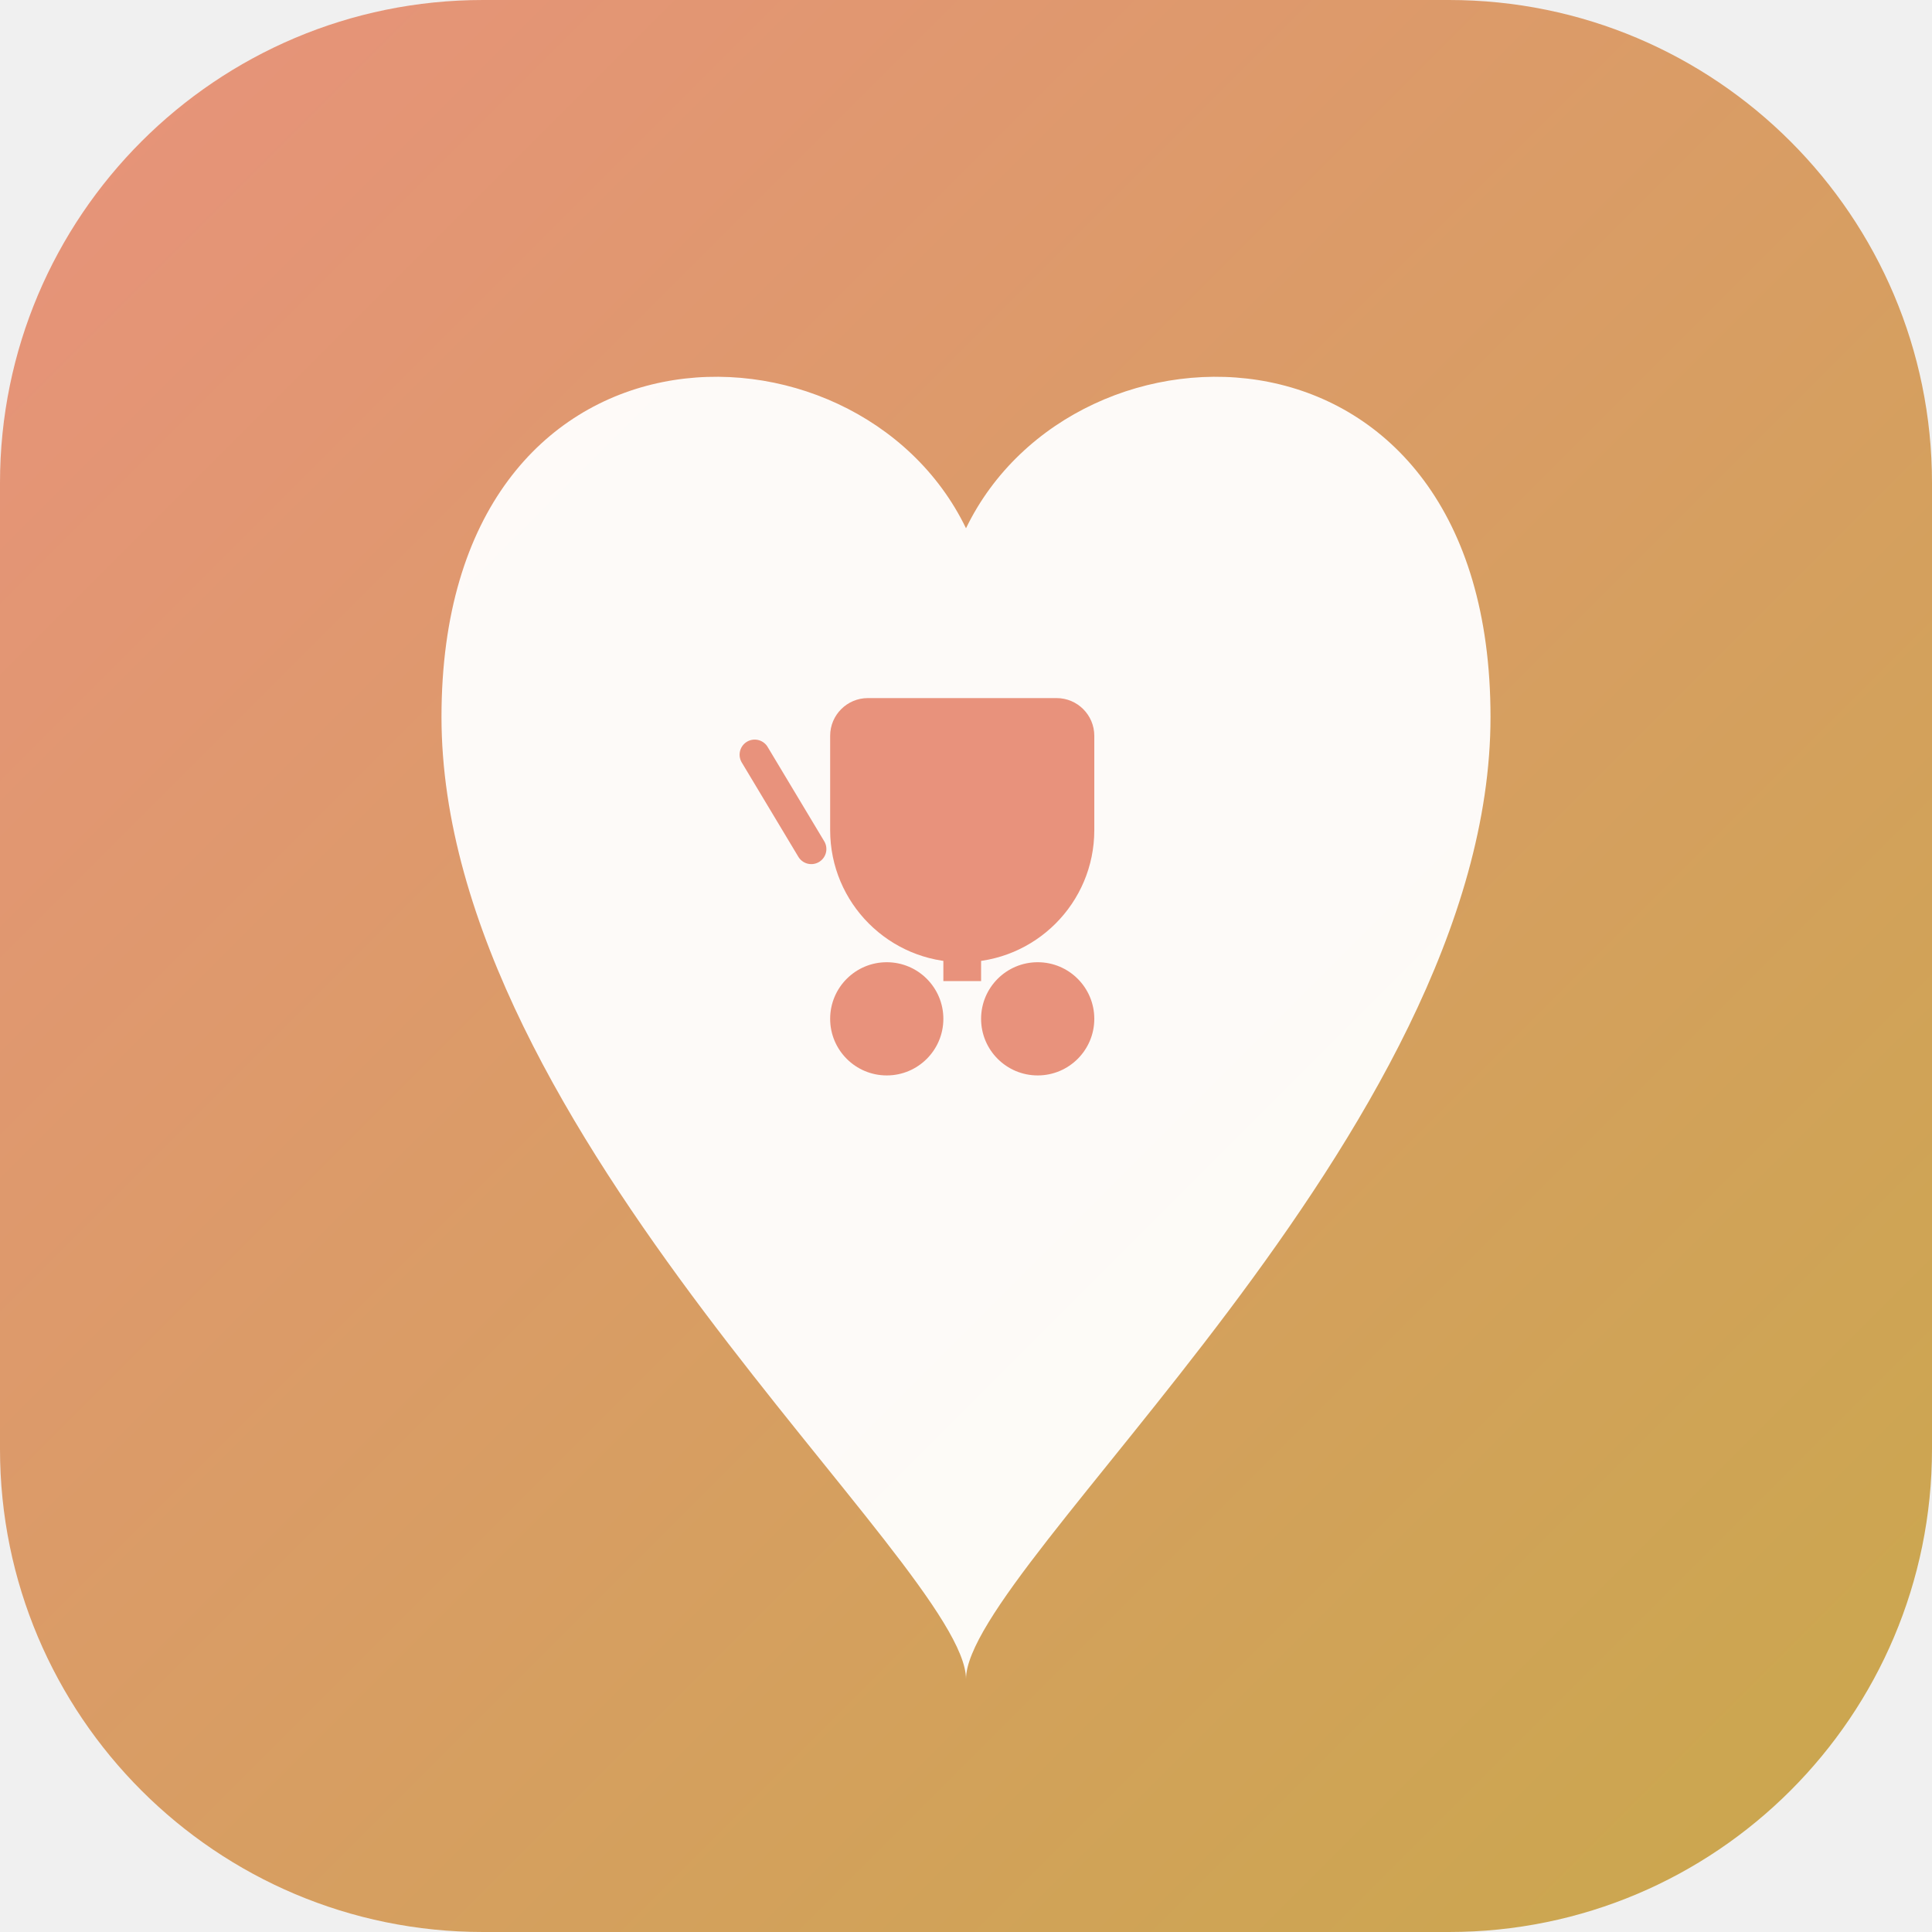
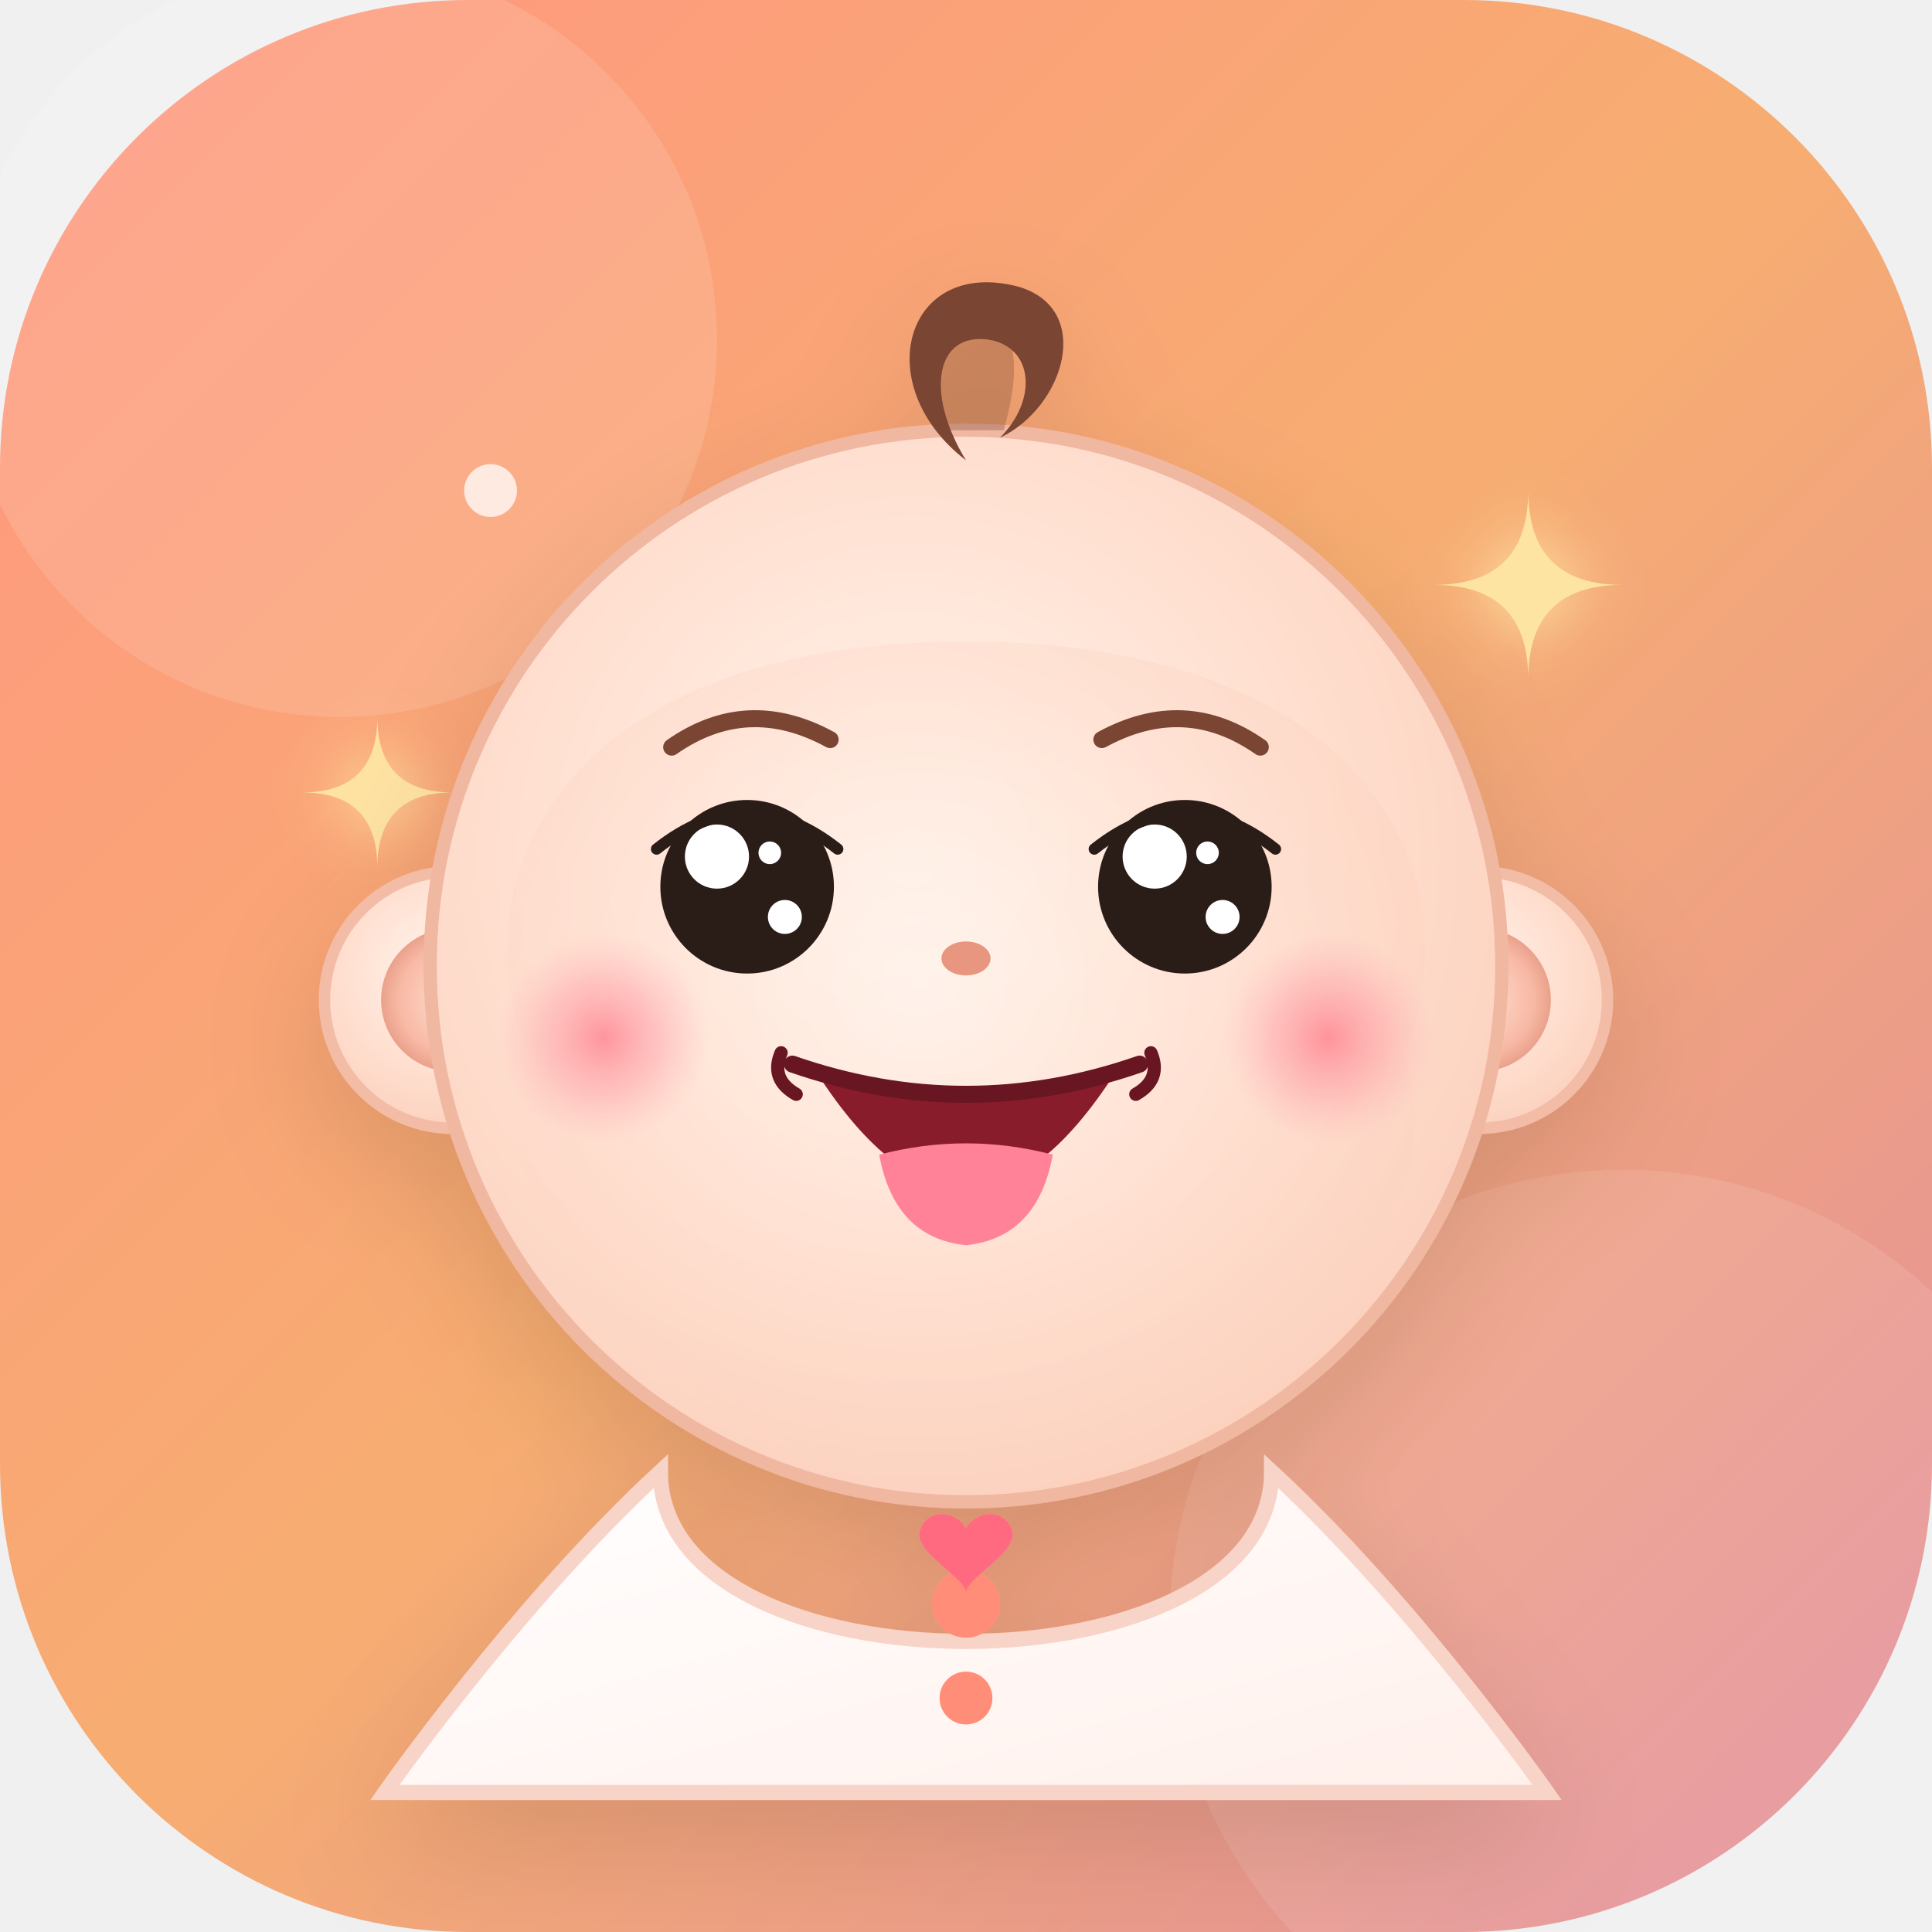
<svg xmlns="http://www.w3.org/2000/svg" viewBox="0 0 512 512" width="512" height="512">
  <defs>
-     <linearGradient id="roseGrad" x1="0%" y1="0%" x2="100%" y2="100%">
-       <stop offset="0%" stop-color="#E8927C" />
-       <stop offset="100%" stop-color="#C9A84C" />
+     <linearGradient id="bgGrad" x1="0%" y1="0%" x2="100%" y2="100%">
+       <stop offset="0%" stop-color="#FF9680" />
+       <stop offset="50%" stop-color="#F7AD71" />
+       <stop offset="100%" stop-color="#E28E9E" />
    </linearGradient>
+     <radialGradient id="skinGrad" cx="45%" cy="40%" r="60%">
+       <stop offset="0%" stop-color="#FFF5EE" />
+       <stop offset="60%" stop-color="#FFE0D1" />
+       <stop offset="100%" stop-color="#FCD2BF" />
+     </radialGradient>
+     <radialGradient id="earGrad" cx="50%" cy="50%" r="50%">
+       <stop offset="0%" stop-color="#FFE0D1" />
+       <stop offset="75%" stop-color="#F8B9A5" />
+       <stop offset="100%" stop-color="#EAA18B" />
+     </radialGradient>
+     <radialGradient id="blushGrad" cx="50%" cy="50%" r="50%">
+       <stop offset="0%" stop-color="#FF6B81" stop-opacity="0.65" />
+       <stop offset="55%" stop-color="#FF8E9E" stop-opacity="0.35" />
+       <stop offset="100%" stop-color="#FFA8B6" stop-opacity="0" />
+     </radialGradient>
+     <linearGradient id="bibGrad" x1="0%" y1="0%" x2="100%" y2="100%">
+       <stop offset="0%" stop-color="#FFFFFF" />
+       <stop offset="100%" stop-color="#FFF0EB" />
+     </linearGradient>
+     <filter id="softGlow" x="-20%" y="-20%" width="140%" height="140%">
+       <feGaussianBlur stdDeviation="8" result="blur" />
+       <feComposite in="SourceGraphic" in2="blur" operator="over" />
+     </filter>
+     <filter id="shadowFilter" x="-15%" y="-15%" width="130%" height="130%">
+       <feDropShadow dx="0" dy="12" stdDeviation="16" flood-color="#000000" flood-opacity="0.12" />
+     </filter>
  </defs>
-   <rect width="512" height="512" rx="128" fill="url(#roseGrad)" />
-   <path d="M256,140 C285,80 395,80 395,190 C395,300 256,415 256,445 C256,415 117,300 117,190 C117,80 227,80 256,140 Z" fill="#FFFFFF" opacity="0.95" />
-   <path d="M220,220 A35,35 0 0,0 290,220 L290,195 A10,10 0 0,0 280,185 L230,185 A10,10 0 0,0 220,195 Z" fill="#E8927C" />
-   <rect x="250" y="220" width="10" height="40" fill="#E8927C" />
-   <circle cx="235" cy="270" r="15" fill="#E8927C" />
-   <circle cx="275" cy="270" r="15" fill="#E8927C" />
-   <path d="M200,200 L215,225" stroke="#E8927C" stroke-width="8" stroke-linecap="round" />
+   <rect width="512" height="512" rx="124" fill="url(#bgGrad)" />
+   <circle cx="90" cy="90" r="100" fill="#FFFFFF" opacity="0.12" />
+   <circle cx="430" cy="430" r="120" fill="#FFFFFF" opacity="0.1" />
+   <path d="M 100 190 Q 100 210 80 210 Q 100 210 100 230 Q 100 210 120 210 Q 100 210 100 190 Z" fill="#FFEAA7" opacity="0.9" filter="url(#softGlow)" />
+   <path d="M 405 130 Q 405 155 380 155 Q 405 155 405 180 Q 405 155 430 155 Q 405 155 405 130 Z" fill="#FFEAA7" opacity="0.9" filter="url(#softGlow)" />
+   <circle cx="130" cy="130" r="7" fill="#FFFFFF" opacity="0.75" />
+   <circle cx="380" cy="235" r="8" fill="#FFFFFF" opacity="0.7" />
+   <g filter="url(#shadowFilter)">
+     <g>
+       <circle cx="120" cy="265" r="34" fill="url(#skinGrad)" stroke="#F2BCA7" stroke-width="3" />
+       <circle cx="120" cy="265" r="19" fill="url(#earGrad)" />
+     </g>
+     <g>
+       <circle cx="392" cy="265" r="34" fill="url(#skinGrad)" stroke="#F2BCA7" stroke-width="3" />
+       <circle cx="392" cy="265" r="19" fill="url(#earGrad)" />
+     </g>
+     <path d="M 175 390 C 175 450, 337 450, 337 390 C 375 425, 410 475, 410 475 L 102 475 C 102 475, 137 425, 175 390 Z" fill="url(#bibGrad)" stroke="#F8D4C8" stroke-width="4" />
+     <circle cx="256" cy="425" r="9" fill="#FF8D77" />
+     <circle cx="256" cy="450" r="7" fill="#FF8D77" />
+     <path d="M 256 405 C 253 400, 246 400, 244 405 C 241 411, 256 418, 256 422 C 256 418, 271 411, 268 405 C 266 400, 259 400, 256 405 Z" fill="#FF6B81" />
+     <circle cx="256" cy="256" r="142" fill="url(#skinGrad)" stroke="#F0B7A1" stroke-width="3.5" />
+     <path d="M 140 280 C 120 340, 210 395, 256 395 C 302 395, 392 340, 372 280 C 392 230, 360 170, 256 170 C 152 170, 120 230, 140 280 Z" fill="url(#skinGrad)" opacity="0.6" />
+     <path d="M 250 114 C 235 90, 280 65, 266 114 Z" fill="#6A3B2C" opacity="0.3" />
+     <path d="M 256 122 C 230 102, 240 68, 270 76 C 290 82, 282 108, 265 116 C 275 106, 274 92, 262 90 C 248 88, 245 104, 256 122 Z" fill="#7A4433" />
+     <path d="M 178 198 Q 198 184 220 196" fill="none" stroke="#7A4433" stroke-width="4.5" stroke-linecap="round" />
+     <path d="M 292 196 Q 314 184 334 198" fill="none" stroke="#7A4433" stroke-width="4.5" stroke-linecap="round" />
+     <g>
+       <circle cx="198" cy="235" r="23" fill="#2C1B18" />
+       <circle cx="190" cy="227" r="8.5" fill="#FFFFFF" />
+       <circle cx="208" cy="243" r="4.5" fill="#FFFFFF" />
+       <circle cx="204" cy="226" r="3" fill="#FFFFFF" />
+       <path d="M 174 225 Q 198 206 222 225" fill="none" stroke="#2C1B18" stroke-width="3" stroke-linecap="round" />
+     </g>
+     <g>
+       <circle cx="314" cy="235" r="23" fill="#2C1B18" />
+       <circle cx="306" cy="227" r="8.5" fill="#FFFFFF" />
+       <circle cx="324" cy="243" r="4.5" fill="#FFFFFF" />
+       <circle cx="320" cy="226" r="3" fill="#FFFFFF" />
+       <path d="M 290 225 Q 314 206 338 225" fill="none" stroke="#2C1B18" stroke-width="3" stroke-linecap="round" />
+     </g>
+     <circle cx="160" cy="275" r="28" fill="url(#blushGrad)" />
+     <circle cx="352" cy="275" r="28" fill="url(#blushGrad)" />
+     <ellipse cx="256" cy="254" rx="6.5" ry="4.5" fill="#E89680" />
+     <g>
+       <path d="M 215 282 Q 256 348 297 282 Q 256 295 215 282 Z" fill="#881B2C" />
+       <path d="M 233 306 Q 256 300 279 306 Q 275 328 256 330 Q 237 328 233 306 Z" fill="#FF8298" />
+       <path d="M 210 282 Q 256 298 302 282" fill="none" stroke="#681522" stroke-width="4.5" stroke-linecap="round" />
+       <path d="M 207 279 Q 204 286 211 290" fill="none" stroke="#681522" stroke-width="3.5" stroke-linecap="round" />
+       <path d="M 305 279 Q 308 286 301 290" fill="none" stroke="#681522" stroke-width="3.5" stroke-linecap="round" />
+     </g>
+   </g>
</svg>
